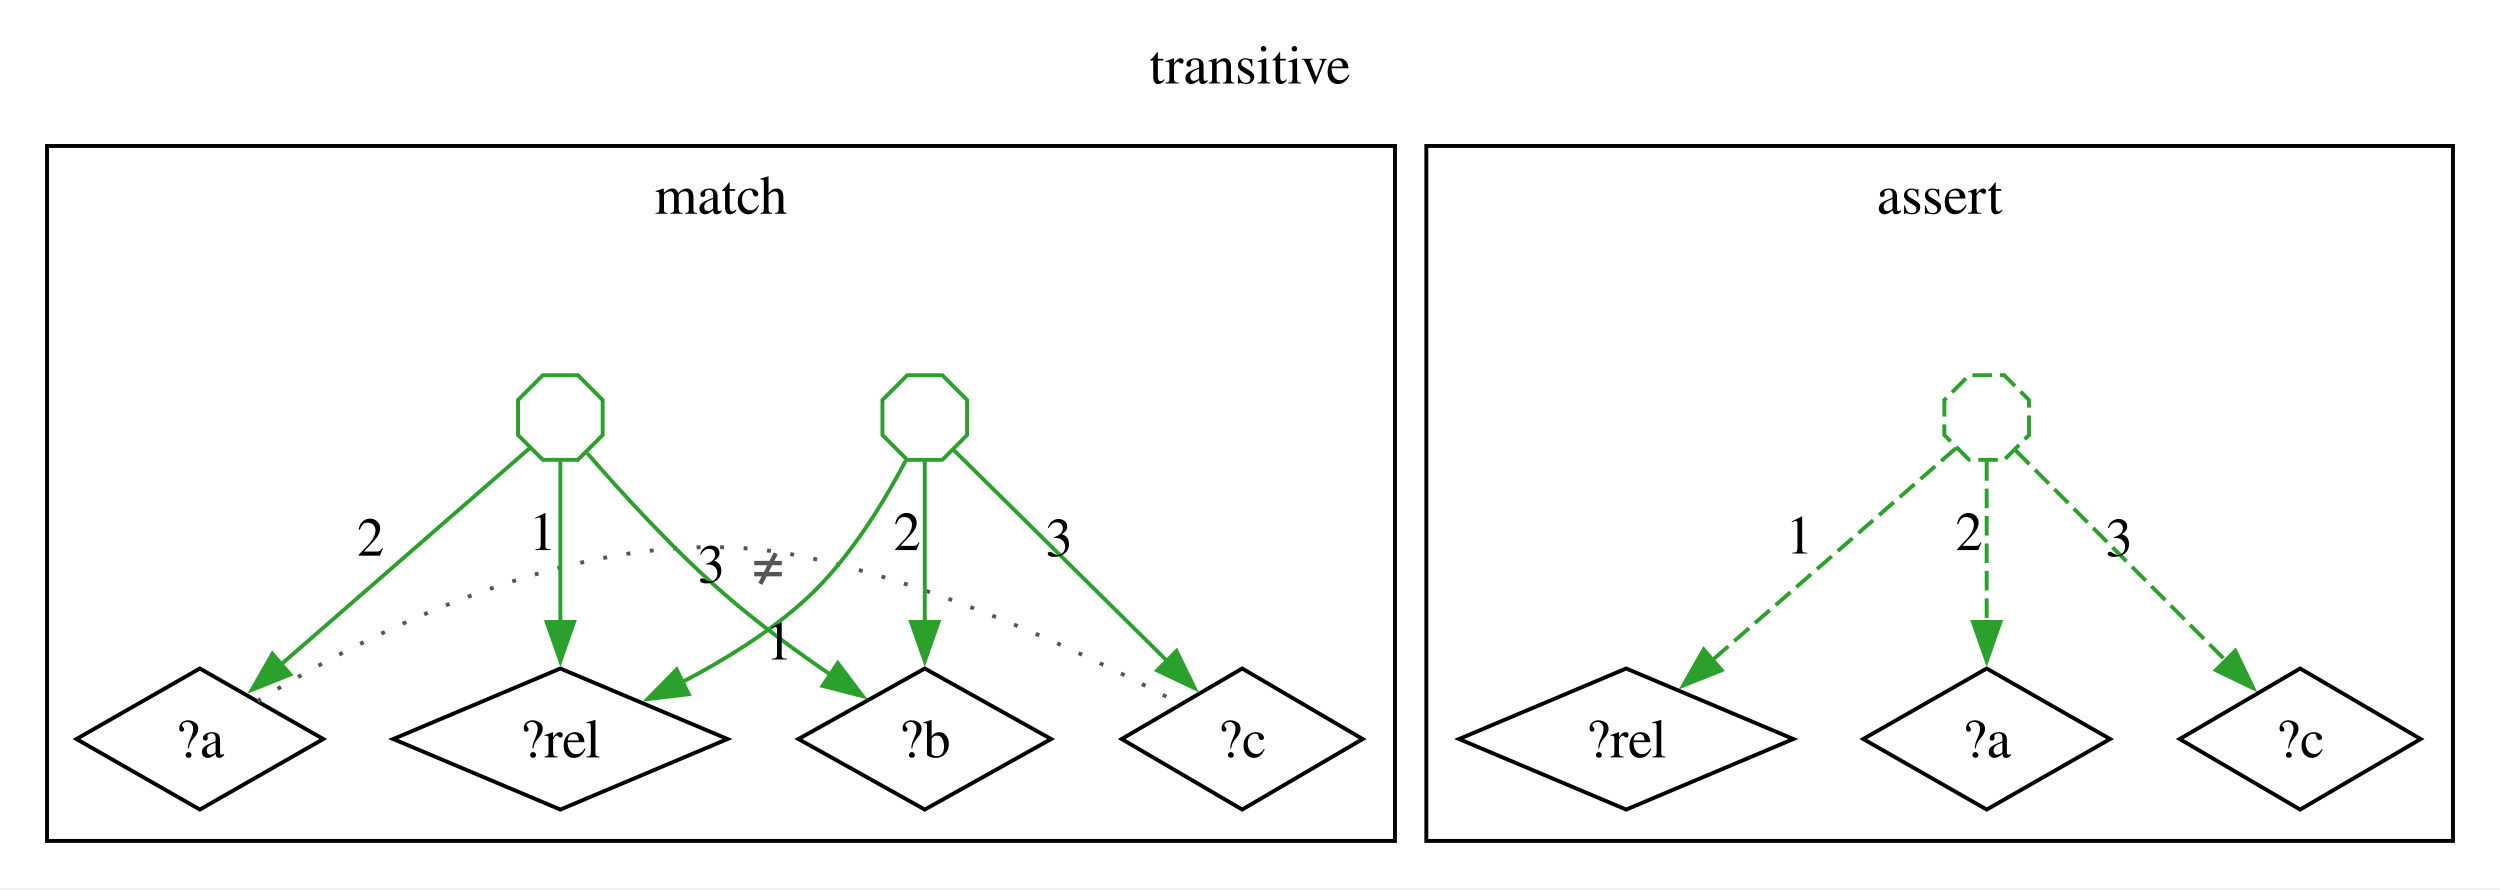
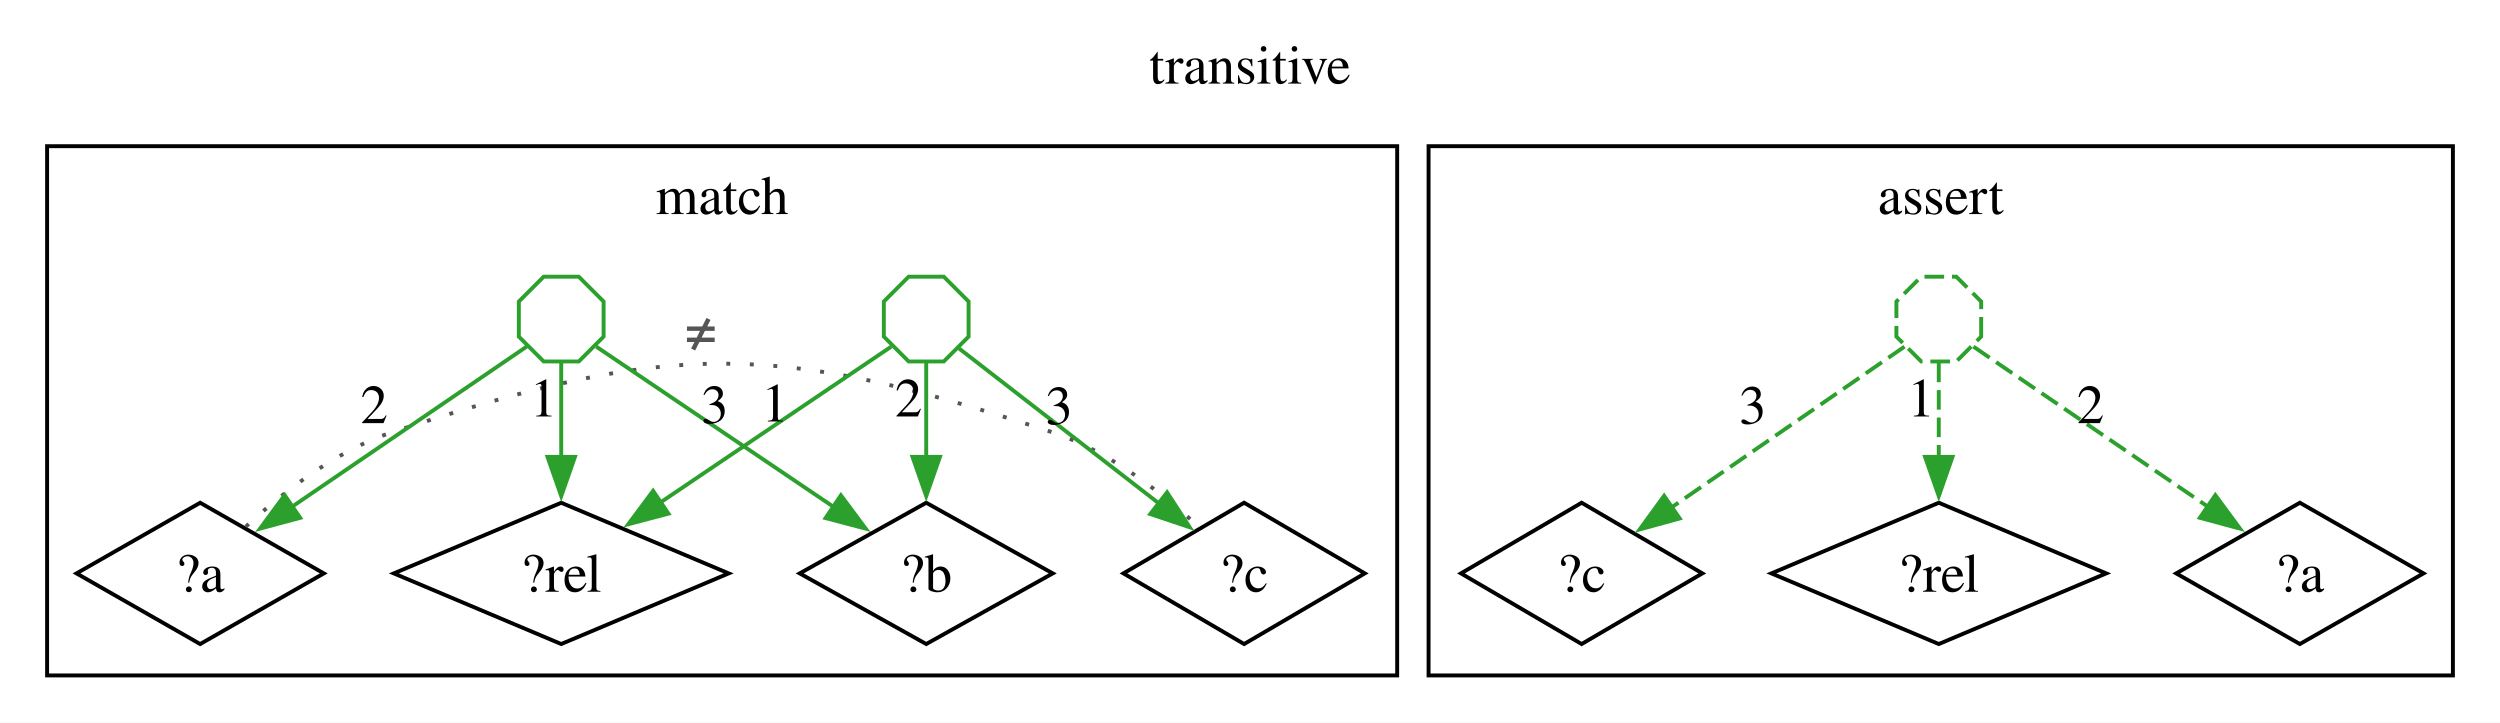
- <svg xmlns="http://www.w3.org/2000/svg" width="638pt" height="227pt" viewBox="0.00 0.00 638.00 227.00">
-   <g id="graph0" class="graph" transform="scale(1 1) rotate(0) translate(4 222.6)">
-     <polygon fill="white" stroke="none" points="-4,4 -4,-222.6 634,-222.6 634,4 -4,4" />
-     <text xml:space="preserve" text-anchor="middle" x="315" y="-201.3" font-family="Times,serif" font-size="14.00">transitive</text>
+ <svg xmlns="http://www.w3.org/2000/svg" width="637pt" height="184pt" viewBox="0.00 0.00 637.00 184.00">
+   <g id="graph0" class="graph" transform="scale(1 1) rotate(0) translate(4 180.1)">
+     <polygon fill="white" stroke="none" points="-4,4 -4,-180.1 633,-180.1 633,4 -4,4" />
+     <text xml:space="preserve" text-anchor="middle" x="314.5" y="-158.8" font-family="Times,serif" font-size="14.00">transitive</text>
    <g id="clust1" class="cluster">
-       <polygon fill="none" stroke="black" points="8,-8 8,-185.35 352,-185.35 352,-8 8,-8" />
-       <text xml:space="preserve" text-anchor="middle" x="180" y="-168.05" font-family="Times,serif" font-size="14.00">match</text>
+       <polygon fill="none" stroke="black" points="8,-8 8,-142.85 352,-142.85 352,-8 8,-8" />
+       <text xml:space="preserve" text-anchor="middle" x="180" y="-125.55" font-family="Times,serif" font-size="14.00">match</text>
    </g>
    <g id="clust2" class="cluster">
-       <polygon fill="none" stroke="black" points="360,-8 360,-185.35 622,-185.35 622,-8 360,-8" />
-       <text xml:space="preserve" text-anchor="middle" x="491" y="-168.05" font-family="Times,serif" font-size="14.00">assert</text>
+       <polygon fill="none" stroke="black" points="360,-8 360,-142.85 621,-142.85 621,-8 360,-8" />
+       <text xml:space="preserve" text-anchor="middle" x="490.5" y="-125.55" font-family="Times,serif" font-size="14.00">assert</text>
    </g>
    <g id="node1" class="node">
      <polygon fill="none" stroke="black" points="139,-52 96.34,-34 139,-16 181.66,-34 139,-52" />
      <text xml:space="preserve" text-anchor="middle" x="139" y="-29.32" font-family="Times,serif" font-size="14.00">?rel</text>
    </g>
    <g id="node2" class="node">
      <polygon fill="none" stroke="black" points="47,-52 15.5,-34 47,-16 78.5,-34 47,-52" />
      <text xml:space="preserve" text-anchor="middle" x="47" y="-29.32" font-family="Times,serif" font-size="14.00">?a</text>
    </g>
    <g id="node4" class="node">
      <polygon fill="none" stroke="black" points="313,-52 282.25,-34 313,-16 343.75,-34 313,-52" />
      <text xml:space="preserve" text-anchor="middle" x="313" y="-29.32" font-family="Times,serif" font-size="14.00">?c</text>
    </g>
    <g id="edge7" class="edge">
-       <path fill="none" stroke="#555555" stroke-dasharray="1,5" d="M61.71,-43.7C88.38,-60.13 146.71,-90.76 198,-81.15 235.11,-74.19 275.23,-54.71 296.89,-43.08" />
-       <text xml:space="preserve" text-anchor="middle" x="192" y="-73.95" font-family="Times,serif" font-size="14.00" fill="#555555">≠</text>
+       <path fill="none" stroke="#555555" stroke-dasharray="1,5" d="M58.64,-45.92C67.86,-54.47 81.56,-65.26 96,-70 166.95,-93.26 193.05,-93.26 264,-70 278.64,-65.2 292.52,-54.16 301.75,-45.57" />
+       <text xml:space="preserve" text-anchor="middle" x="174.57" y="-91.4" font-family="Times,serif" font-size="14.00" fill="#555555">≠</text>
    </g>
    <g id="node3" class="node">
      <polygon fill="none" stroke="black" points="232,-52 199.76,-34 232,-16 264.24,-34 232,-52" />
      <text xml:space="preserve" text-anchor="middle" x="232" y="-29.32" font-family="Times,serif" font-size="14.00">?b</text>
    </g>
    <g id="node5" class="node">
-       <polygon fill="none" stroke="#2ca02c" points="149.8,-111.58 149.8,-120.52 143.47,-126.85 134.53,-126.85 128.2,-120.52 128.2,-111.58 134.53,-105.25 143.47,-105.25 149.8,-111.58" />
+       <polygon fill="none" stroke="#2ca02c" points="149.8,-94.33 149.8,-103.27 143.47,-109.6 134.53,-109.6 128.2,-103.27 128.2,-94.33 134.53,-88 143.47,-88 149.8,-94.33" />
    </g>
    <g id="edge1" class="edge">
-       <path fill="none" stroke="#2ca02c" d="M139,-104.91C139,-94.59 139,-78.11 139,-63.74" />
-       <polygon fill="#2ca02c" stroke="#2ca02c" points="142.5,-63.87 139,-53.87 135.5,-63.87 142.5,-63.87" />
-       <text xml:space="preserve" text-anchor="middle" x="134.5" y="-82.23" font-family="Times,serif" font-size="14.00">1</text>
+       <path fill="none" stroke="#2ca02c" d="M139,-87.71C139,-81.13 139,-72.19 139,-63.54" />
+       <polygon fill="#2ca02c" stroke="#2ca02c" points="142.5,-63.69 139,-53.69 135.5,-63.69 142.5,-63.69" />
+       <text xml:space="preserve" text-anchor="middle" x="134.5" y="-73.99" font-family="Times,serif" font-size="14.00">1</text>
    </g>
    <g id="edge2" class="edge">
-       <path fill="none" stroke="#2ca02c" d="M131.16,-108.22C117.21,-96.09 87.7,-70.41 67.6,-52.92" />
-       <polygon fill="#2ca02c" stroke="#2ca02c" points="70.1,-50.46 60.26,-46.54 65.51,-55.74 70.1,-50.46" />
-       <text xml:space="preserve" text-anchor="middle" x="90.58" y="-80.79" font-family="Times,serif" font-size="14.00">2</text>
+       <path fill="none" stroke="#2ca02c" d="M130.18,-91.78C116.54,-82.47 89.89,-64.28 70.42,-50.99" />
+       <polygon fill="#2ca02c" stroke="#2ca02c" points="72.48,-48.16 62.25,-45.41 68.54,-53.94 72.48,-48.16" />
+       <text xml:space="preserve" text-anchor="middle" x="91.34" y="-72.29" font-family="Times,serif" font-size="14.00">2</text>
    </g>
    <g id="edge3" class="edge">
-       <path fill="none" stroke="#2ca02c" d="M145.87,-106.94C154.01,-97.54 168.22,-81.84 182,-70 190.09,-63.05 199.54,-56.16 208.04,-50.35" />
-       <polygon fill="#2ca02c" stroke="#2ca02c" points="209.79,-53.39 216.18,-44.93 205.91,-47.56 209.79,-53.39" />
-       <text xml:space="preserve" text-anchor="middle" x="177.55" y="-73.91" font-family="Times,serif" font-size="14.00">3</text>
+       <path fill="none" stroke="#2ca02c" d="M147.92,-91.78C161.7,-82.47 188.64,-64.28 208.32,-50.99" />
+       <polygon fill="#2ca02c" stroke="#2ca02c" points="210.26,-53.9 216.59,-45.4 206.35,-48.1 210.26,-53.9" />
+       <text xml:space="preserve" text-anchor="middle" x="178.13" y="-72.29" font-family="Times,serif" font-size="14.00">3</text>
    </g>
    <g id="node6" class="node">
-       <polygon fill="none" stroke="#2ca02c" points="242.8,-111.58 242.8,-120.52 236.47,-126.85 227.53,-126.85 221.2,-120.52 221.2,-111.58 227.53,-105.25 236.47,-105.25 242.8,-111.58" />
+       <polygon fill="none" stroke="#2ca02c" points="242.8,-94.33 242.8,-103.27 236.47,-109.6 227.53,-109.6 221.2,-103.27 221.2,-94.33 227.53,-88 236.47,-88 242.8,-94.33" />
    </g>
    <g id="edge4" class="edge">
-       <path fill="none" stroke="#2ca02c" d="M227.17,-105.1C222.01,-95.24 213.05,-80.2 202,-70 192.66,-61.38 180.82,-54.1 169.93,-48.44" />
-       <polygon fill="#2ca02c" stroke="#2ca02c" points="171.77,-45.44 161.25,-44.19 168.69,-51.73 171.77,-45.44" />
-       <text xml:space="preserve" text-anchor="middle" x="194.81" y="-54.31" font-family="Times,serif" font-size="14.00">1</text>
+       <path fill="none" stroke="#2ca02c" d="M223.08,-91.78C209.69,-82.73 183.86,-65.3 164.35,-52.12" />
+       <polygon fill="#2ca02c" stroke="#2ca02c" points="166.32,-49.23 156.08,-46.53 162.41,-55.03 166.32,-49.23" />
+       <text xml:space="preserve" text-anchor="middle" x="193.49" y="-72.71" font-family="Times,serif" font-size="14.00">1</text>
    </g>
    <g id="edge5" class="edge">
-       <path fill="none" stroke="#2ca02c" d="M232,-104.91C232,-94.59 232,-78.11 232,-63.74" />
-       <polygon fill="#2ca02c" stroke="#2ca02c" points="235.5,-63.87 232,-53.87 228.5,-63.87 235.5,-63.87" />
-       <text xml:space="preserve" text-anchor="middle" x="227.5" y="-82.23" font-family="Times,serif" font-size="14.00">2</text>
+       <path fill="none" stroke="#2ca02c" d="M232,-87.71C232,-81.13 232,-72.19 232,-63.54" />
+       <polygon fill="#2ca02c" stroke="#2ca02c" points="235.5,-63.69 232,-53.69 228.5,-63.69 235.5,-63.69" />
+       <text xml:space="preserve" text-anchor="middle" x="227.5" y="-73.99" font-family="Times,serif" font-size="14.00">2</text>
    </g>
    <g id="edge6" class="edge">
-       <path fill="none" stroke="#2ca02c" d="M239.48,-107.66C251.79,-95.49 276.72,-70.85 294.12,-53.66" />
-       <polygon fill="#2ca02c" stroke="#2ca02c" points="296.24,-56.48 300.89,-46.96 291.32,-51.5 296.24,-56.48" />
-       <text xml:space="preserve" text-anchor="middle" x="266.28" y="-80.68" font-family="Times,serif" font-size="14.00">3</text>
+       <path fill="none" stroke="#2ca02c" d="M240.36,-91.32C252.37,-82.01 274.89,-64.55 291.68,-51.53" />
+       <polygon fill="#2ca02c" stroke="#2ca02c" points="293.37,-54.65 299.13,-45.76 289.08,-49.12 293.37,-54.65" />
+       <text xml:space="preserve" text-anchor="middle" x="265.85" y="-72.02" font-family="Times,serif" font-size="14.00">3</text>
    </g>
    <g id="node7" class="node">
-       <polygon fill="none" stroke="black" points="411,-52 368.34,-34 411,-16 453.66,-34 411,-52" />
-       <text xml:space="preserve" text-anchor="middle" x="411" y="-29.32" font-family="Times,serif" font-size="14.00">?rel</text>
+       <polygon fill="none" stroke="black" points="490,-52 447.34,-34 490,-16 532.66,-34 490,-52" />
+       <text xml:space="preserve" text-anchor="middle" x="490" y="-29.32" font-family="Times,serif" font-size="14.00">?rel</text>
    </g>
    <g id="node8" class="node">
-       <polygon fill="none" stroke="black" points="503,-52 471.5,-34 503,-16 534.5,-34 503,-52" />
-       <text xml:space="preserve" text-anchor="middle" x="503" y="-29.32" font-family="Times,serif" font-size="14.00">?a</text>
+       <polygon fill="none" stroke="black" points="582,-52 550.5,-34 582,-16 613.5,-34 582,-52" />
+       <text xml:space="preserve" text-anchor="middle" x="582" y="-29.32" font-family="Times,serif" font-size="14.00">?a</text>
    </g>
    <g id="node9" class="node">
-       <polygon fill="none" stroke="black" points="583,-52 552.25,-34 583,-16 613.75,-34 583,-52" />
-       <text xml:space="preserve" text-anchor="middle" x="583" y="-29.32" font-family="Times,serif" font-size="14.00">?c</text>
+       <polygon fill="none" stroke="black" points="399,-52 368.25,-34 399,-16 429.75,-34 399,-52" />
+       <text xml:space="preserve" text-anchor="middle" x="399" y="-29.32" font-family="Times,serif" font-size="14.00">?c</text>
    </g>
    <g id="node10" class="node">
-       <polygon fill="none" stroke="#2ca02c" stroke-dasharray="5,2" points="513.8,-111.58 513.8,-120.52 507.47,-126.85 498.53,-126.85 492.2,-120.52 492.2,-111.58 498.53,-105.25 507.47,-105.25 513.8,-111.58" />
+       <polygon fill="none" stroke="#2ca02c" stroke-dasharray="5,2" points="500.8,-94.33 500.8,-103.27 494.47,-109.6 485.53,-109.6 479.2,-103.27 479.2,-94.33 485.53,-88 494.47,-88 500.8,-94.33" />
    </g>
    <g id="edge8" class="edge">
-       <path fill="none" stroke="#2ca02c" stroke-dasharray="5,2" d="M495.16,-108.22C481.52,-96.36 452.96,-71.51 432.92,-54.07" />
-       <polygon fill="#2ca02c" stroke="#2ca02c" points="435.37,-51.57 425.53,-47.64 430.78,-56.85 435.37,-51.57" />
-       <text xml:space="preserve" text-anchor="middle" x="455.22" y="-81.34" font-family="Times,serif" font-size="14.00">1</text>
+       <path fill="none" stroke="#2ca02c" stroke-dasharray="5,2" d="M490,-87.71C490,-81.13 490,-72.19 490,-63.54" />
+       <polygon fill="#2ca02c" stroke="#2ca02c" points="493.5,-63.69 490,-53.69 486.5,-63.69 493.5,-63.69" />
+       <text xml:space="preserve" text-anchor="middle" x="485.5" y="-73.99" font-family="Times,serif" font-size="14.00">1</text>
    </g>
    <g id="edge9" class="edge">
-       <path fill="none" stroke="#2ca02c" stroke-dasharray="5,2" d="M503,-104.91C503,-94.59 503,-78.11 503,-63.74" />
-       <polygon fill="#2ca02c" stroke="#2ca02c" points="506.5,-63.87 503,-53.87 499.5,-63.87 506.5,-63.87" />
-       <text xml:space="preserve" text-anchor="middle" x="498.5" y="-82.23" font-family="Times,serif" font-size="14.00">2</text>
+       <path fill="none" stroke="#2ca02c" stroke-dasharray="5,2" d="M498.82,-91.78C512.46,-82.47 539.11,-64.28 558.58,-50.99" />
+       <polygon fill="#2ca02c" stroke="#2ca02c" points="560.46,-53.94 566.75,-45.41 556.52,-48.16 560.46,-53.94" />
+       <text xml:space="preserve" text-anchor="middle" x="528.66" y="-72.29" font-family="Times,serif" font-size="14.00">2</text>
    </g>
    <g id="edge10" class="edge">
-       <path fill="none" stroke="#2ca02c" stroke-dasharray="5,2" d="M510.38,-107.66C522.55,-95.49 547.17,-70.85 564.36,-53.66" />
-       <polygon fill="#2ca02c" stroke="#2ca02c" points="566.44,-56.52 571.04,-46.97 561.49,-51.57 566.44,-56.52" />
-       <text xml:space="preserve" text-anchor="middle" x="536.8" y="-80.68" font-family="Times,serif" font-size="14.00">3</text>
+       <path fill="none" stroke="#2ca02c" stroke-dasharray="5,2" d="M481.27,-91.78C467.71,-82.42 441.13,-64.08 421.84,-50.76" />
+       <polygon fill="#2ca02c" stroke="#2ca02c" points="423.99,-48 413.78,-45.2 420.02,-53.76 423.99,-48" />
+       <text xml:space="preserve" text-anchor="middle" x="442.59" y="-72.14" font-family="Times,serif" font-size="14.00">3</text>
    </g>
  </g>
</svg>
